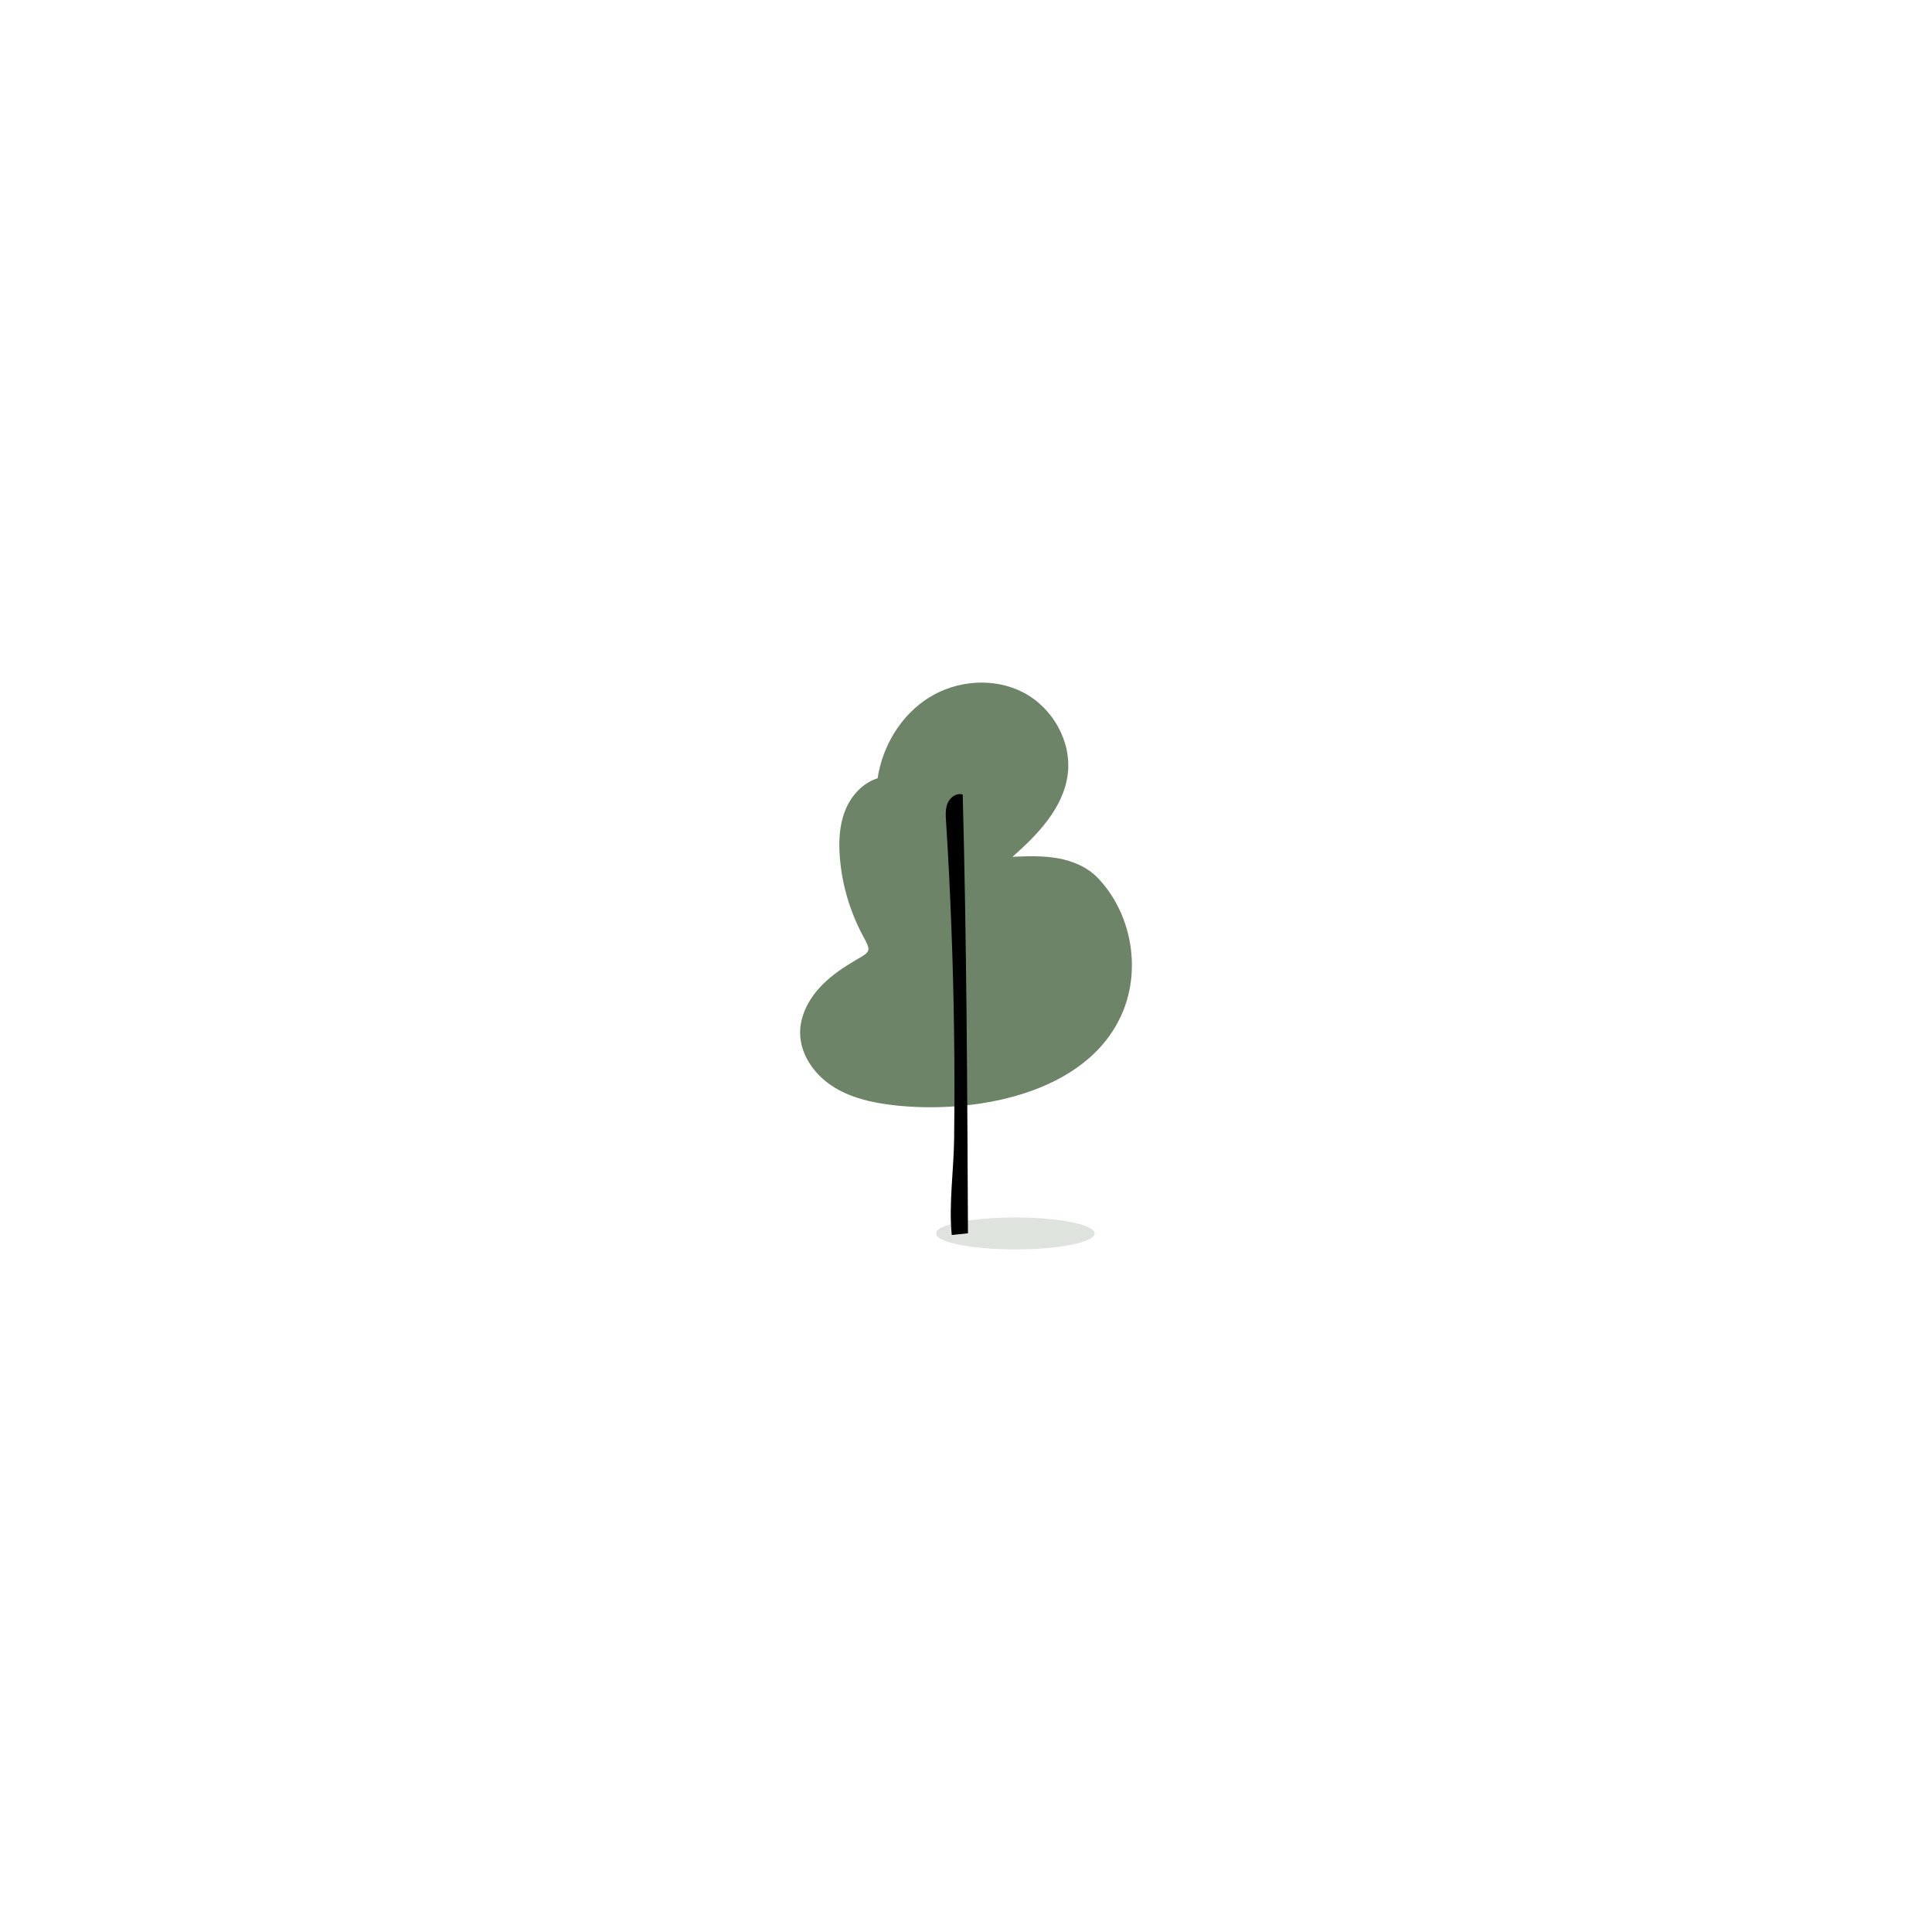
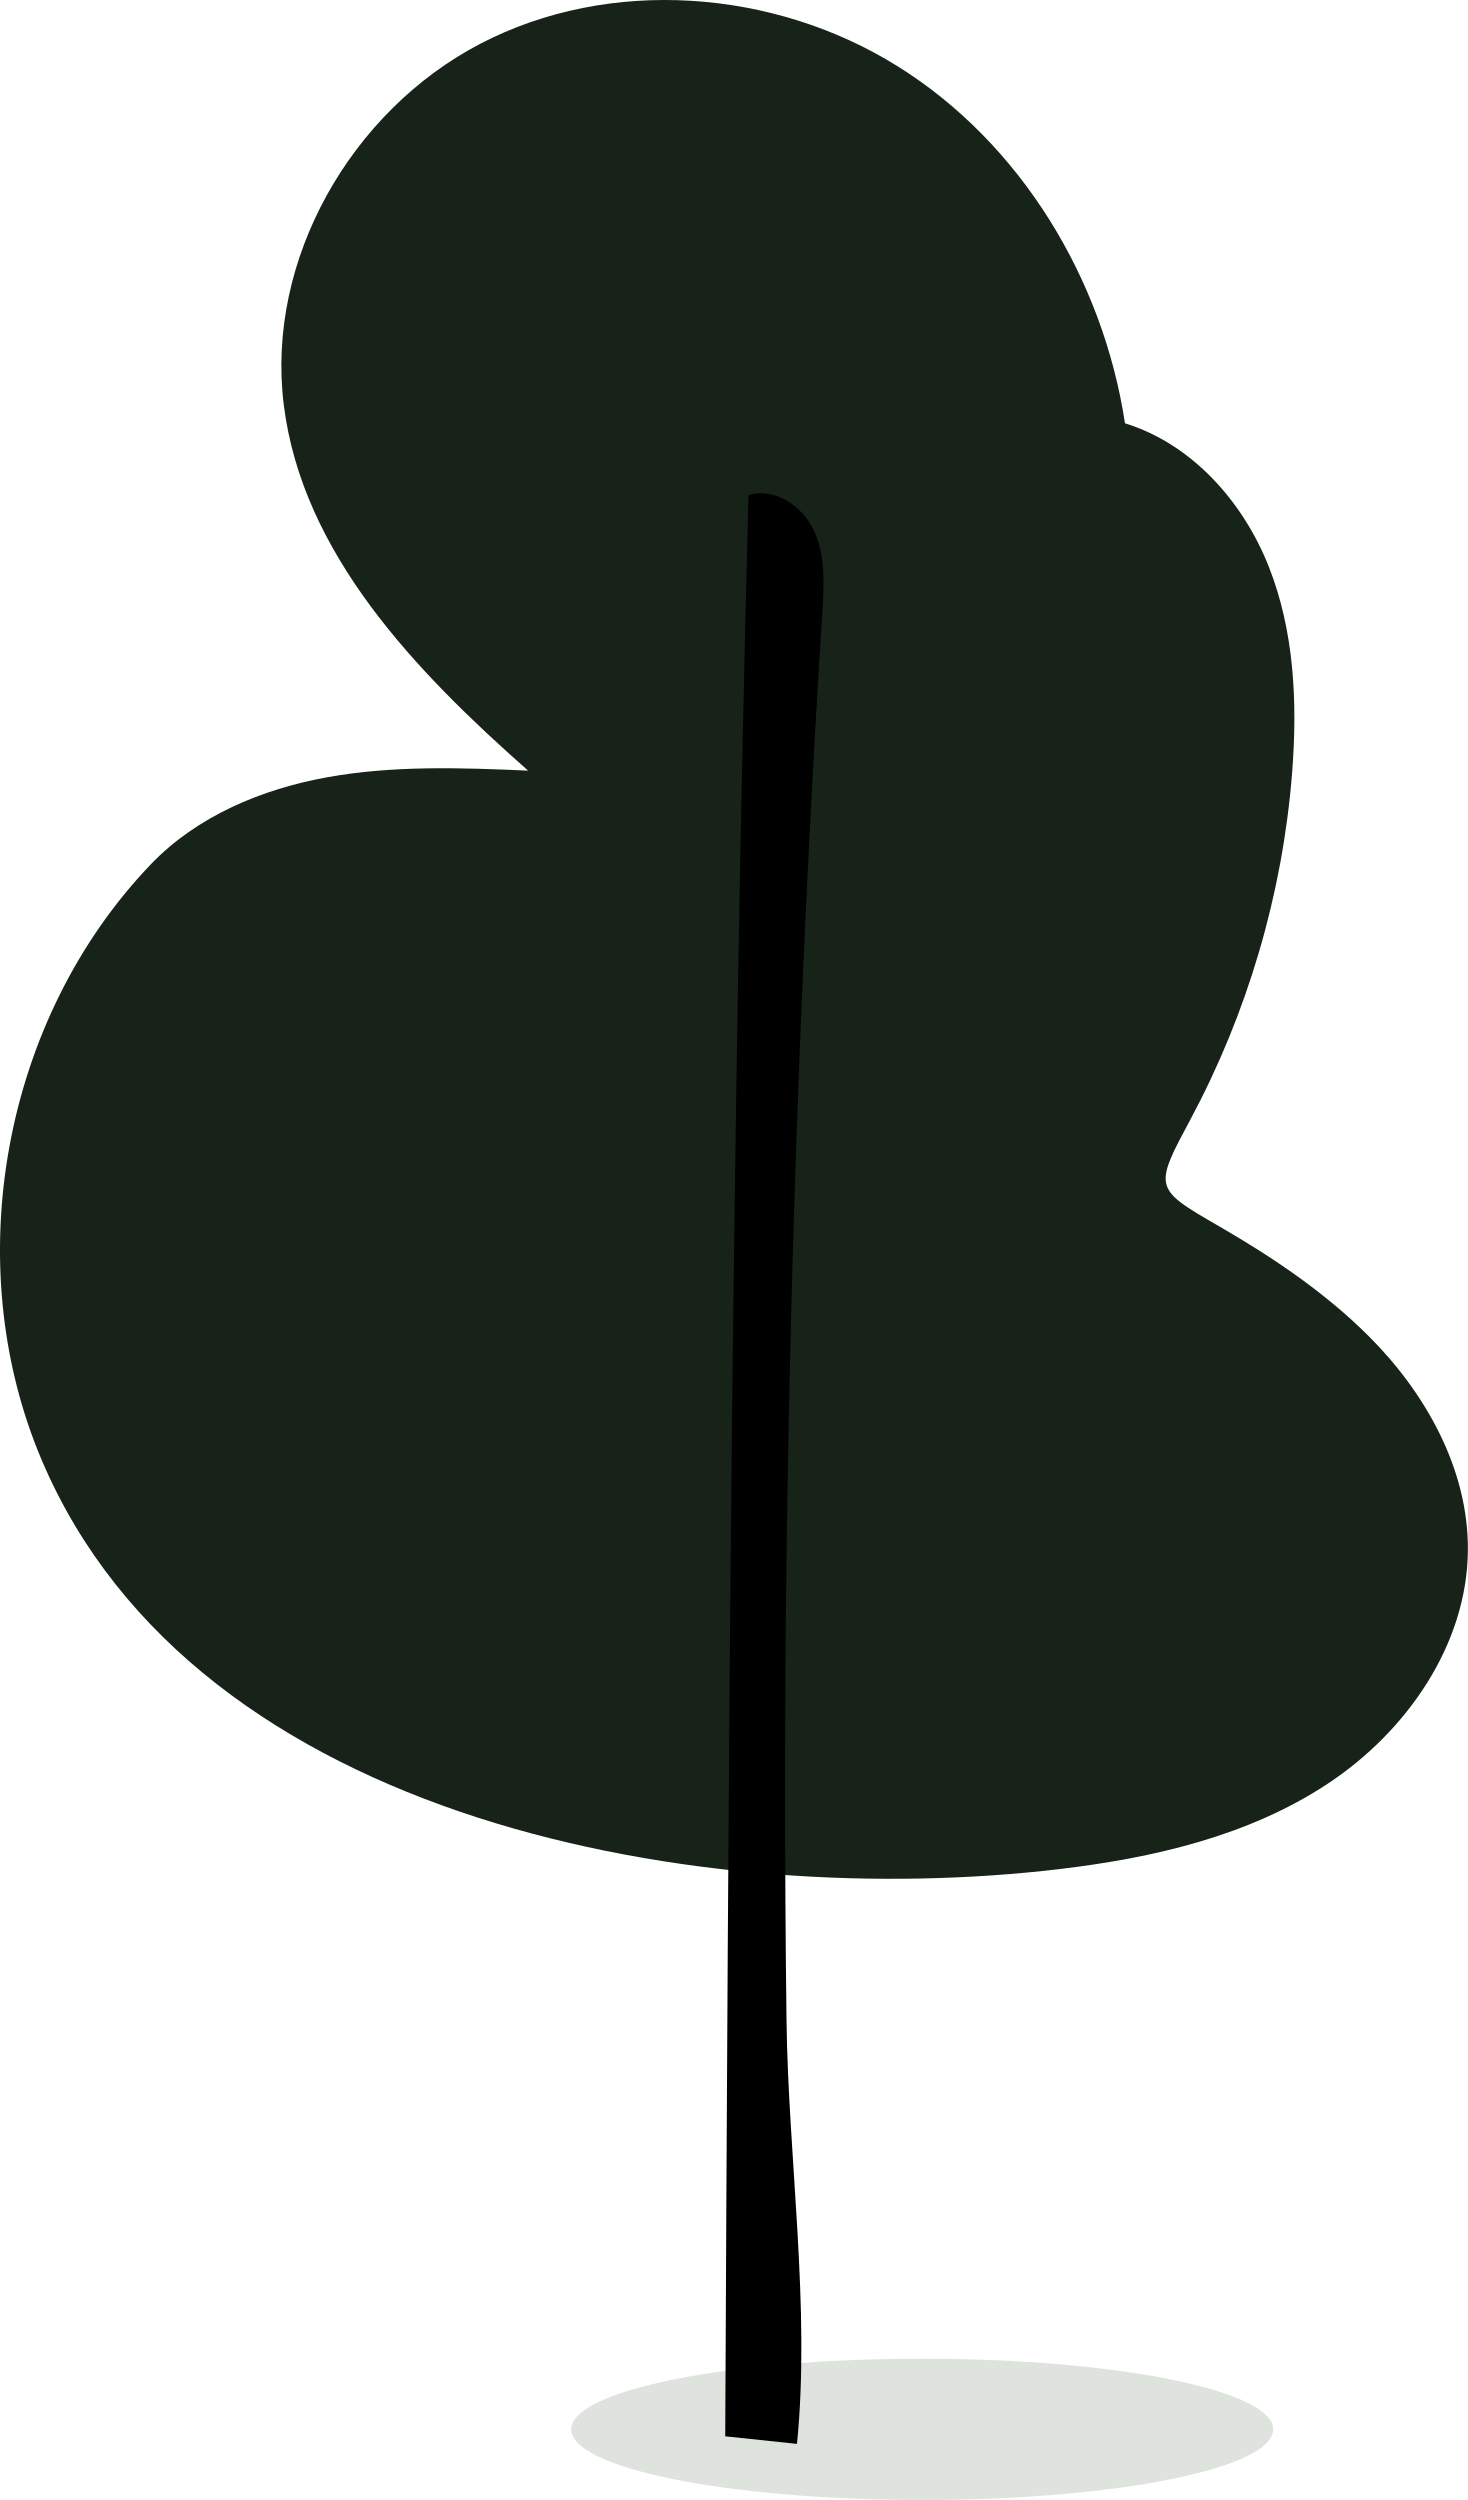
- <svg xmlns="http://www.w3.org/2000/svg" id="Camada_1" data-name="Camada 1" viewBox="0 0 1080 1080">
+ <svg xmlns="http://www.w3.org/2000/svg" id="Camada_1" data-name="Camada 1" viewBox="0 0 1918.23 3266.97">
  <defs>
    <style>
      .cls-1 {
        fill: #5e725a;
        opacity: .2;
      }

      .cls-2 {
-         fill: #6d8469;
+         fill: #172318;
      }
    </style>
  </defs>
-   <ellipse class="cls-1" cx="567.59" cy="689.5" rx="44.35" ry="8.93" />
+   <ellipse class="cls-1" cx="1205.16" cy="3174.64" rx="458.67" ry="92.33" />
  <g>
-     <path class="cls-2" d="M485.42,530.92c.24-1.63-.88-3.77-3.02-7.76-7.29-13.56-11.73-28.66-12.93-44-.69-8.79-.28-17.86,2.98-26.06,3.26-8.2,9.72-15.44,18.14-18.04,2.77-18.2,13.14-35.4,28.76-45.14,15.62-9.74,36.38-11.32,52.7-2.82s27.08,27.3,24.84,45.57c-2.32,18.84-16.66,33.72-30.88,46.28,8.45-.37,16.99-.67,25.31.82,8.33,1.49,16.54,4.93,22.39,11.04,18.65,19.5,24.3,50.35,13.78,75.19-19.62,46.33-84.35,57-128.59,51.74-11.88-1.41-23.92-4.18-33.9-10.77-9.99-6.59-17.66-17.59-17.73-29.56-.06-10.2,5.34-19.83,12.56-27.04,5.5-5.49,12.07-9.92,18.78-13.8,4.44-2.57,6.54-3.77,6.82-5.65Z" />
-     <path d="M538.16,444.15c2.17,81.73,2.56,163.5,2.94,245.26-3.02.32-6.04.64-9.06.96-1.73-17.2,1.11-36.18,1.32-53.63.24-19.76.24-39.52-.02-59.28-.51-39.52-2.01-79.03-4.5-118.47-.22-3.46-.42-7.08,1-10.25s5.02-5.65,8.32-4.58Z" />
+     <path class="cls-2" d="M1523.6,1544.64c-2.51-16.86,9.08-39.01,31.25-80.24,75.37-140.21,121.32-296.38,133.71-455.08,7.1-90.95,2.91-184.76-30.8-269.53-33.71-84.77-100.48-159.73-187.65-186.62-28.62-188.2-135.93-366.12-297.48-466.82C1011.08-14.35,796.43-30.76,627.6,57.2c-168.83,87.96-280.1,282.32-256.85,471.26,23.96,194.8,172.27,348.69,319.37,478.61-87.42-3.87-175.67-6.93-261.8,8.51-86.13,15.44-171.04,50.96-231.52,114.19C3.94,1331.41-54.55,1650.52,54.28,1907.44c202.96,479.16,872.4,589.46,1329.92,535.1,122.91-14.6,247.33-43.24,350.62-111.43,103.29-68.19,182.67-181.97,183.4-305.74.62-105.53-55.18-205.1-129.91-279.62-56.93-56.77-124.85-102.57-194.23-142.7-45.9-26.55-67.59-38.96-70.49-58.41Z" />
+     <path d="M978.15,647.19c-22.44,845.29-26.43,1690.96-30.42,2536.54,31.25,3.31,62.49,6.61,93.74,9.92,17.9-177.88-11.47-374.22-13.69-554.68-2.51-204.36-2.45-408.76.18-613.12,5.26-408.73,20.79-817.32,46.59-1225.27,2.26-35.8,4.33-73.26-10.34-106.01-14.67-32.74-51.91-58.4-86.06-47.38Z" />
  </g>
</svg>
